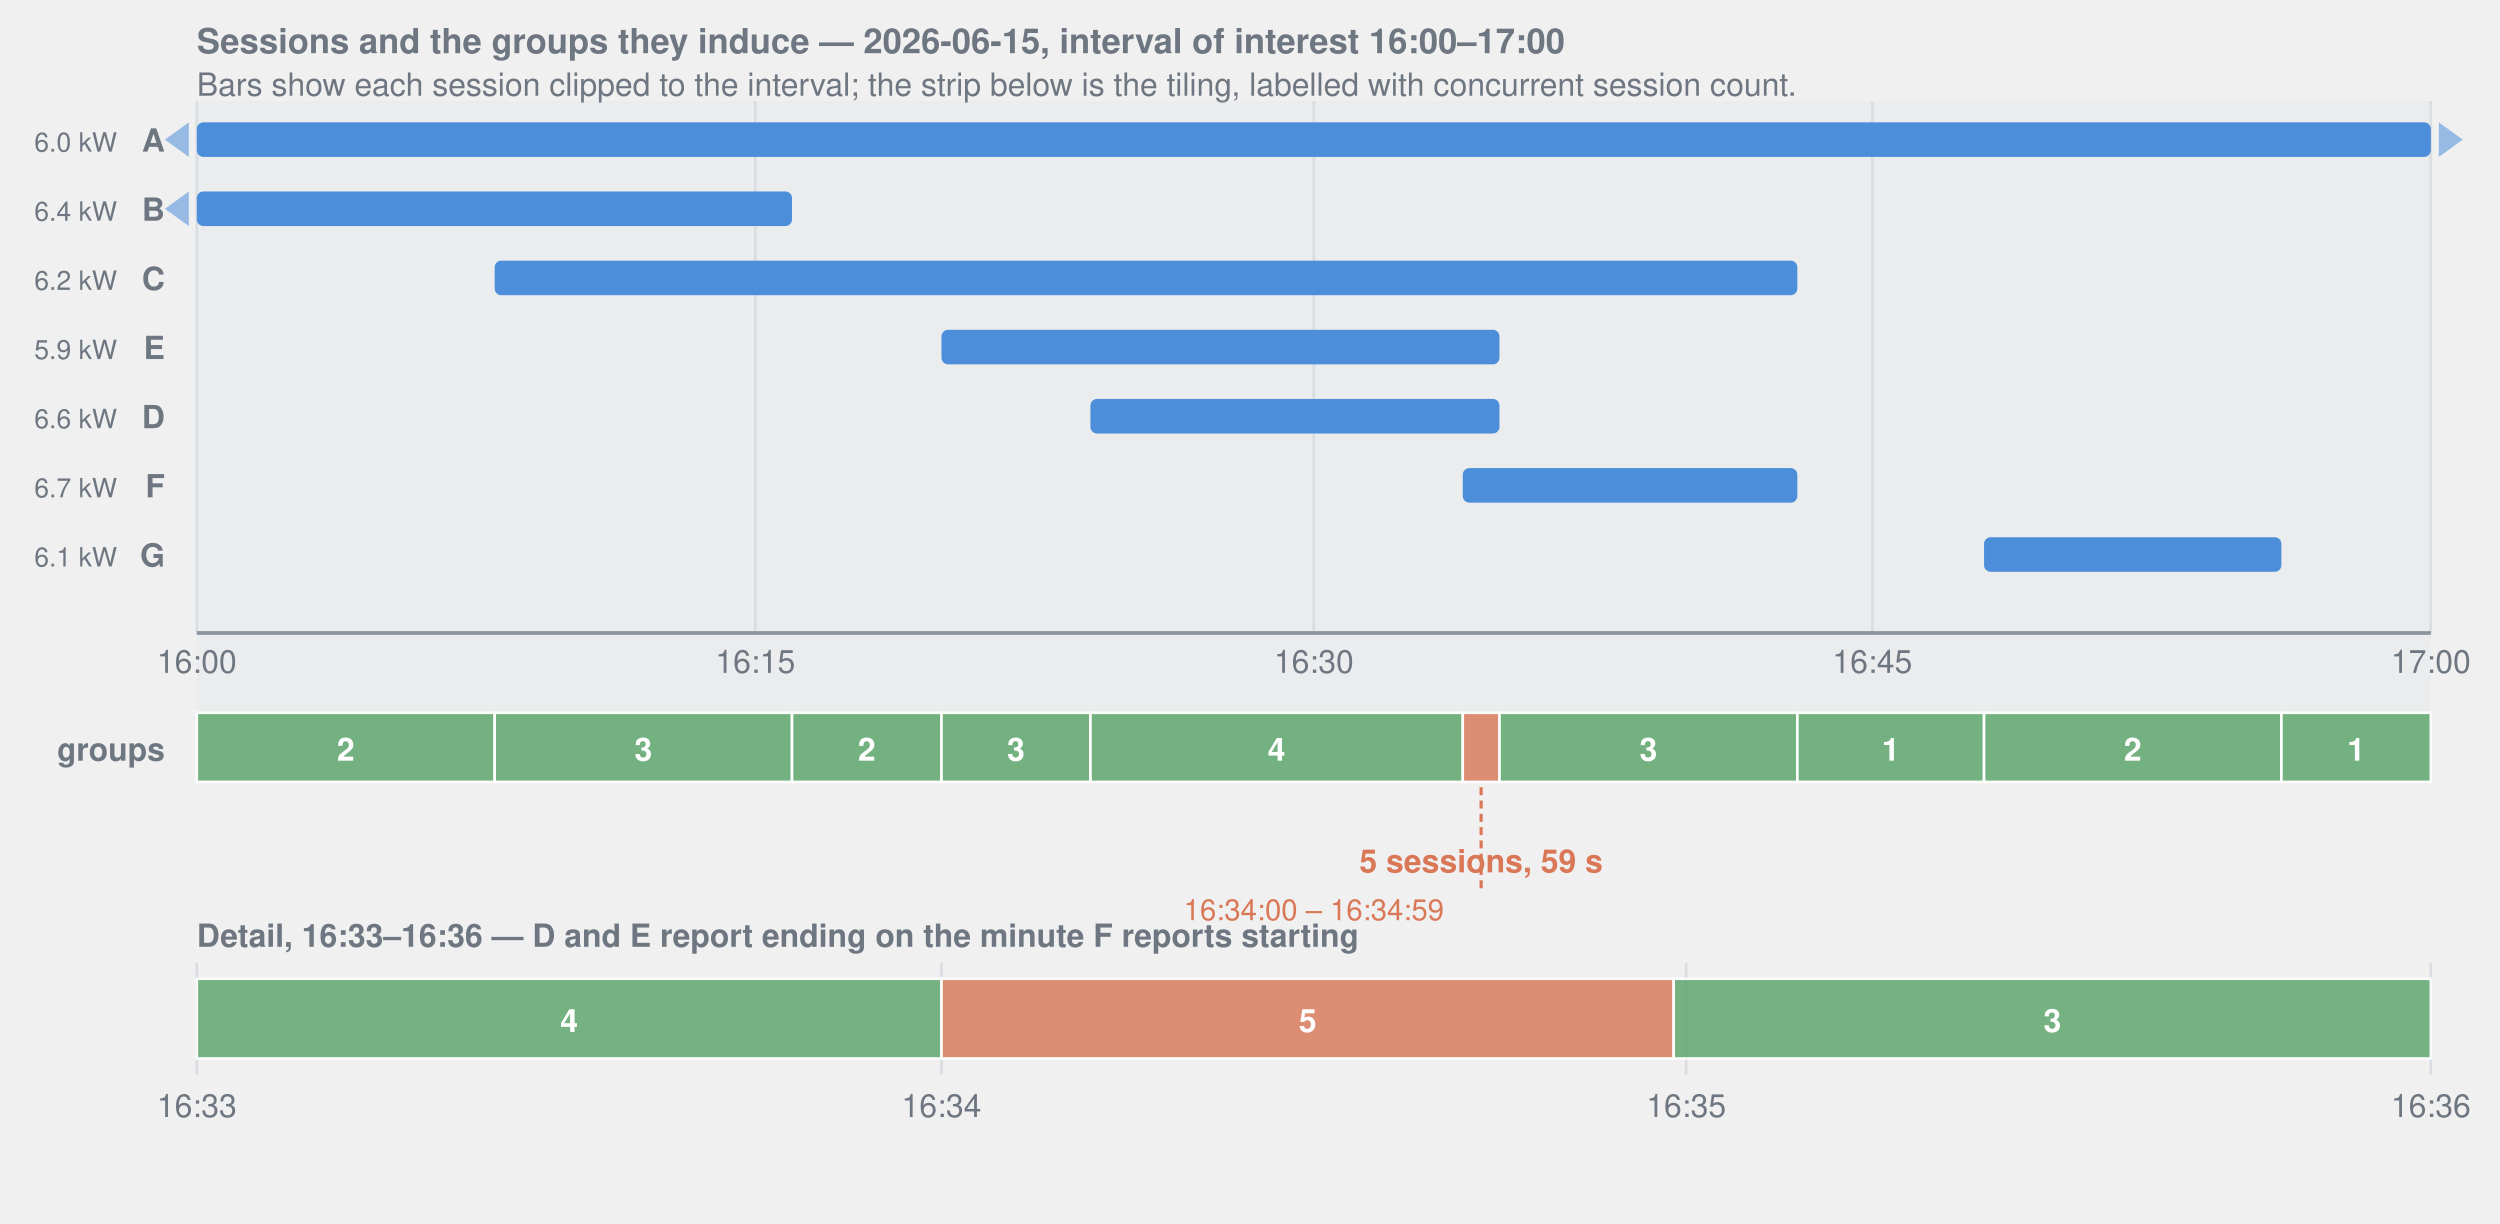
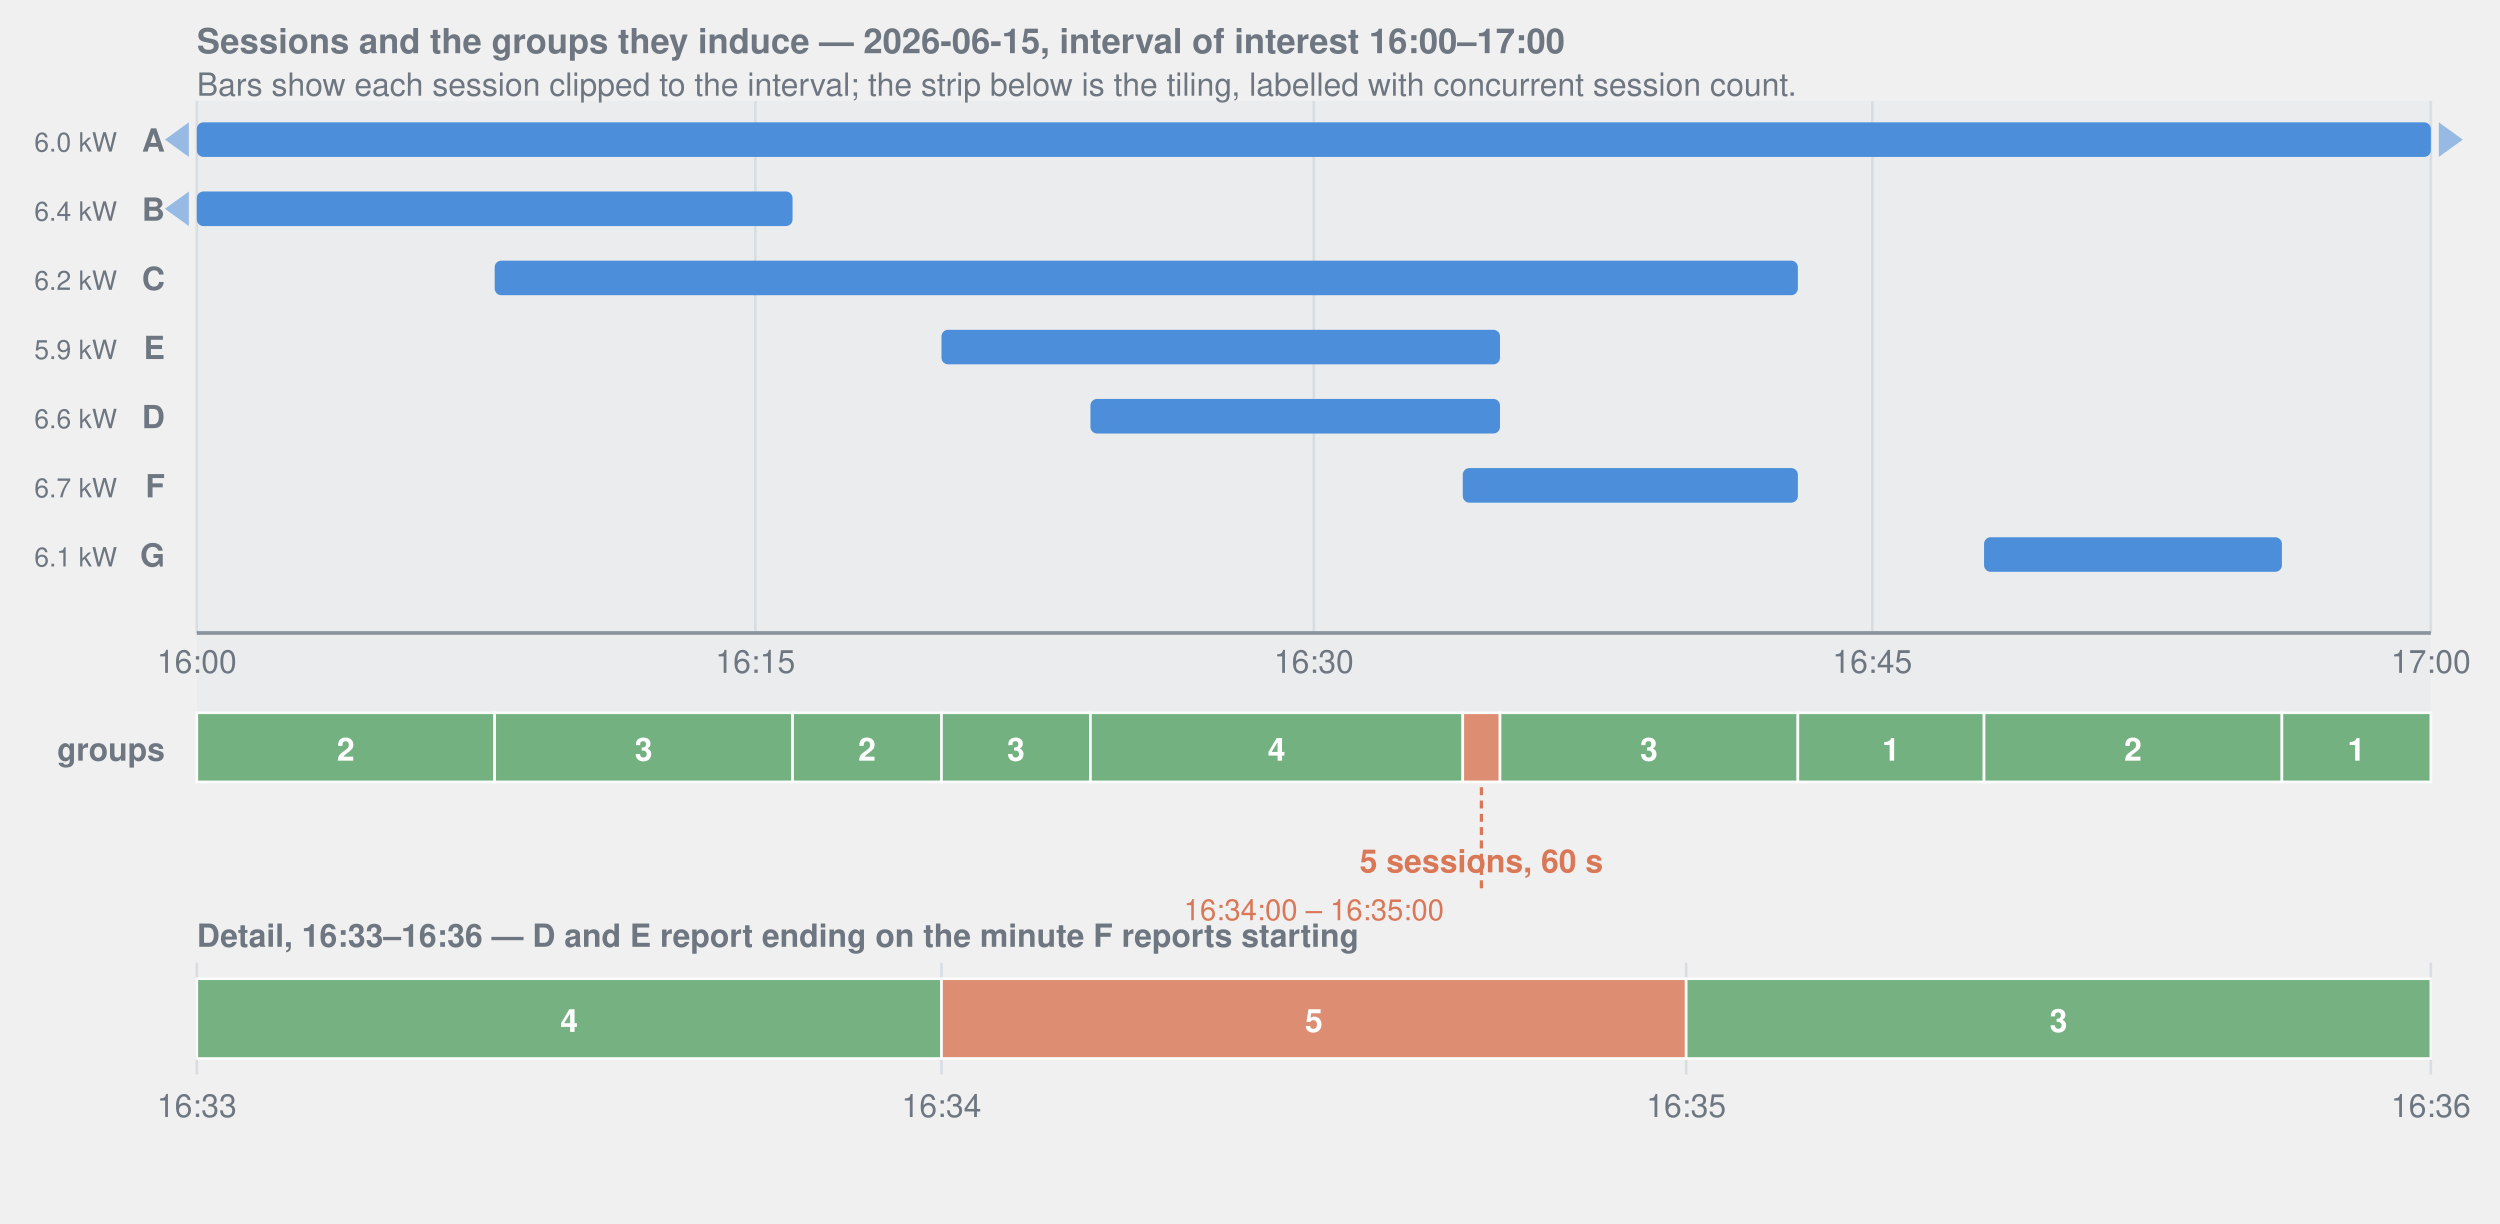
<svg xmlns="http://www.w3.org/2000/svg" viewBox="0 0 940 460" width="940" height="460" font-family="ui-sans-serif,-apple-system,Segoe UI,Helvetica,Arial,sans-serif" font-size="12">
  <text x="74" y="20" font-size="13" font-weight="600" fill="#6e7781">Sessions and the groups they induce — 2026-06-15, interval of interest 16:00–17:00</text>
  <text x="74" y="36" fill="#6e7781">Bars show each session clipped to the interval; the strip below is the tiling, labelled with concurrent session count.</text>
  <rect x="74.0" y="38.0" width="840.0" height="256.0" fill="#c9d1d9" opacity="0.13" />
  <line x1="74.0" y1="38.0" x2="74.0" y2="238.0" stroke="#c9d1d9" stroke-width="1" opacity="0.55" />
  <text x="74.0" y="253.0" text-anchor="middle" fill="#6e7781">16:00</text>
  <line x1="284.0" y1="38.0" x2="284.0" y2="238.0" stroke="#c9d1d9" stroke-width="1" opacity="0.55" />
  <text x="284.0" y="253.0" text-anchor="middle" fill="#6e7781">16:15</text>
  <line x1="494.0" y1="38.0" x2="494.0" y2="238.0" stroke="#c9d1d9" stroke-width="1" opacity="0.55" />
  <text x="494.0" y="253.0" text-anchor="middle" fill="#6e7781">16:30</text>
  <line x1="704.0" y1="38.0" x2="704.0" y2="238.0" stroke="#c9d1d9" stroke-width="1" opacity="0.55" />
  <text x="704.0" y="253.0" text-anchor="middle" fill="#6e7781">16:45</text>
  <line x1="914.0" y1="38.0" x2="914.0" y2="238.0" stroke="#c9d1d9" stroke-width="1" opacity="0.55" />
  <text x="914.0" y="253.0" text-anchor="middle" fill="#6e7781">17:00</text>
  <text x="62" y="57" text-anchor="end" font-weight="600" fill="#6e7781">A</text>
  <text x="44" y="57" text-anchor="end" fill="#6e7781" font-size="10">6.0 kW</text>
  <rect x="74.0" y="46.0" width="840.0" height="13" fill="#4c8eda" rx="2.5" />
  <path d="M71.0,46.0 l-9,6.5 l9,6.5 z" fill="#4c8eda" opacity="0.55" />
  <path d="M917.0,46.0 l9,6.5 l-9,6.5 z" fill="#4c8eda" opacity="0.55" />
  <text x="62" y="83" text-anchor="end" font-weight="600" fill="#6e7781">B</text>
  <text x="44" y="83" text-anchor="end" fill="#6e7781" font-size="10">6.4 kW</text>
-   <rect x="74.0" y="72.0" width="223.8" height="13" fill="#4c8eda" rx="2.5" />
+   <rect x="74.0" y="72.0" width="224.0" height="13" fill="#4c8eda" rx="2.5" />
  <path d="M71.0,72.0 l-9,6.5 l9,6.5 z" fill="#4c8eda" opacity="0.55" />
  <text x="62" y="109" text-anchor="end" font-weight="600" fill="#6e7781">C</text>
  <text x="44" y="109" text-anchor="end" fill="#6e7781" font-size="10">6.2 kW</text>
-   <rect x="186.0" y="98.0" width="489.8" height="13" fill="#4c8eda" rx="2.5" />
+   <rect x="186.0" y="98.0" width="490.0" height="13" fill="#4c8eda" rx="2.5" />
  <text x="62" y="135" text-anchor="end" font-weight="600" fill="#6e7781">E</text>
  <text x="44" y="135" text-anchor="end" fill="#6e7781" font-size="10">5.9 kW</text>
-   <rect x="354.0" y="124.0" width="209.8" height="13" fill="#4c8eda" rx="2.5" />
+   <rect x="354.0" y="124.0" width="210.0" height="13" fill="#4c8eda" rx="2.5" />
  <text x="62" y="161" text-anchor="end" font-weight="600" fill="#6e7781">D</text>
  <text x="44" y="161" text-anchor="end" fill="#6e7781" font-size="10">6.6 kW</text>
-   <rect x="410.0" y="150.0" width="153.8" height="13" fill="#4c8eda" rx="2.5" />
+   <rect x="410.0" y="150.0" width="154.0" height="13" fill="#4c8eda" rx="2.5" />
  <text x="62" y="187" text-anchor="end" font-weight="600" fill="#6e7781">F</text>
  <text x="44" y="187" text-anchor="end" fill="#6e7781" font-size="10">6.7 kW</text>
-   <rect x="550.0" y="176.0" width="125.8" height="13" fill="#4c8eda" rx="2.5" />
+   <rect x="550.0" y="176.0" width="126.0" height="13" fill="#4c8eda" rx="2.5" />
  <text x="62" y="213" text-anchor="end" font-weight="600" fill="#6e7781">G</text>
  <text x="44" y="213" text-anchor="end" fill="#6e7781" font-size="10">6.1 kW</text>
-   <rect x="746.0" y="202.0" width="111.8" height="13" fill="#4c8eda" rx="2.5" />
+   <rect x="746.0" y="202.0" width="112.0" height="13" fill="#4c8eda" rx="2.5" />
  <line x1="74.0" y1="238.0" x2="914.0" y2="238.0" stroke="#8b949e" stroke-width="1.4" />
  <rect x="74.0" y="268" width="112.0" height="26" fill="#5aa469" opacity="0.82" stroke="#ffffff" stroke-width="1" />
  <text x="130.0" y="286" text-anchor="middle" fill="#ffffff" font-weight="600">2</text>
-   <rect x="186.0" y="268" width="111.8" height="26" fill="#5aa469" opacity="0.82" stroke="#ffffff" stroke-width="1" />
-   <text x="241.9" y="286" text-anchor="middle" fill="#ffffff" font-weight="600">3</text>
-   <rect x="297.8" y="268" width="56.2" height="26" fill="#5aa469" opacity="0.82" stroke="#ffffff" stroke-width="1" />
-   <text x="325.9" y="286" text-anchor="middle" fill="#ffffff" font-weight="600">2</text>
+   <rect x="186.0" y="268" width="112.0" height="26" fill="#5aa469" opacity="0.82" stroke="#ffffff" stroke-width="1" />
+   <text x="242.0" y="286" text-anchor="middle" fill="#ffffff" font-weight="600">3</text>
+   <rect x="298.0" y="268" width="56.0" height="26" fill="#5aa469" opacity="0.82" stroke="#ffffff" stroke-width="1" />
+   <text x="326.0" y="286" text-anchor="middle" fill="#ffffff" font-weight="600">2</text>
  <rect x="354.0" y="268" width="56.0" height="26" fill="#5aa469" opacity="0.82" stroke="#ffffff" stroke-width="1" />
  <text x="382.0" y="286" text-anchor="middle" fill="#ffffff" font-weight="600">3</text>
  <rect x="410.0" y="268" width="140.0" height="26" fill="#5aa469" opacity="0.82" stroke="#ffffff" stroke-width="1" />
  <text x="480.0" y="286" text-anchor="middle" fill="#ffffff" font-weight="600">4</text>
-   <rect x="550.0" y="268" width="13.8" height="26" fill="#d97757" opacity="0.82" stroke="#ffffff" stroke-width="1" />
-   <rect x="563.8" y="268" width="112.0" height="26" fill="#5aa469" opacity="0.82" stroke="#ffffff" stroke-width="1" />
-   <text x="619.8" y="286" text-anchor="middle" fill="#ffffff" font-weight="600">3</text>
-   <rect x="675.8" y="268" width="70.2" height="26" fill="#5aa469" opacity="0.82" stroke="#ffffff" stroke-width="1" />
-   <text x="710.9" y="286" text-anchor="middle" fill="#ffffff" font-weight="600">1</text>
-   <rect x="746.0" y="268" width="111.8" height="26" fill="#5aa469" opacity="0.82" stroke="#ffffff" stroke-width="1" />
-   <text x="801.9" y="286" text-anchor="middle" fill="#ffffff" font-weight="600">2</text>
-   <rect x="857.8" y="268" width="56.2" height="26" fill="#5aa469" opacity="0.82" stroke="#ffffff" stroke-width="1" />
-   <text x="885.9" y="286" text-anchor="middle" fill="#ffffff" font-weight="600">1</text>
+   <rect x="550.0" y="268" width="14.0" height="26" fill="#d97757" opacity="0.82" stroke="#ffffff" stroke-width="1" />
+   <rect x="564.0" y="268" width="112.0" height="26" fill="#5aa469" opacity="0.82" stroke="#ffffff" stroke-width="1" />
+   <text x="620.0" y="286" text-anchor="middle" fill="#ffffff" font-weight="600">3</text>
+   <rect x="676.0" y="268" width="70.0" height="26" fill="#5aa469" opacity="0.82" stroke="#ffffff" stroke-width="1" />
+   <text x="711.0" y="286" text-anchor="middle" fill="#ffffff" font-weight="600">1</text>
+   <rect x="746.0" y="268" width="112.0" height="26" fill="#5aa469" opacity="0.82" stroke="#ffffff" stroke-width="1" />
+   <text x="802.0" y="286" text-anchor="middle" fill="#ffffff" font-weight="600">2</text>
+   <rect x="858.0" y="268" width="56.0" height="26" fill="#5aa469" opacity="0.82" stroke="#ffffff" stroke-width="1" />
+   <text x="886.0" y="286" text-anchor="middle" fill="#ffffff" font-weight="600">1</text>
  <text x="62" y="286" text-anchor="end" font-weight="600" fill="#6e7781">groups</text>
-   <line x1="556.9" y1="296.0" x2="556.9" y2="334.0" stroke="#d97757" stroke-width="1.2" stroke-dasharray="3 2" />
-   <text x="556.9" y="328.0" text-anchor="middle" fill="#d97757" font-weight="600">5 sessions, 59 s</text>
+   <line x1="557.0" y1="296.0" x2="557.0" y2="334.0" stroke="#d97757" stroke-width="1.2" stroke-dasharray="3 2" />
+   <text x="557.0" y="328.0" text-anchor="middle" fill="#d97757" font-weight="600">5 sessions, 60 s</text>
  <text x="74" y="356" font-weight="600" fill="#6e7781">Detail, 16:33–16:36 — D and E report ending on the minute F reports starting</text>
  <line x1="74.0" y1="362.0" x2="74.0" y2="404.0" stroke="#c9d1d9" stroke-width="1" opacity="0.6" />
  <text x="74.0" y="420.0" text-anchor="middle" fill="#6e7781">16:33</text>
  <line x1="354.0" y1="362.0" x2="354.0" y2="404.0" stroke="#c9d1d9" stroke-width="1" opacity="0.6" />
  <text x="354.0" y="420.0" text-anchor="middle" fill="#6e7781">16:34</text>
  <line x1="634.0" y1="362.0" x2="634.0" y2="404.0" stroke="#c9d1d9" stroke-width="1" opacity="0.6" />
  <text x="634.0" y="420.0" text-anchor="middle" fill="#6e7781">16:35</text>
  <line x1="914.0" y1="362.0" x2="914.0" y2="404.0" stroke="#c9d1d9" stroke-width="1" opacity="0.6" />
  <text x="914.0" y="420.0" text-anchor="middle" fill="#6e7781">16:36</text>
  <rect x="74.0" y="368" width="280.0" height="30" fill="#5aa469" opacity="0.82" stroke="#ffffff" stroke-width="1" />
  <text x="214.0" y="388" text-anchor="middle" fill="#ffffff" font-weight="600">4</text>
-   <rect x="354.0" y="368" width="275.3" height="30" fill="#d97757" opacity="0.82" stroke="#ffffff" stroke-width="1" />
-   <text x="491.7" y="388" text-anchor="middle" fill="#ffffff" font-weight="600">5</text>
-   <rect x="629.3" y="368" width="284.7" height="30" fill="#5aa469" opacity="0.82" stroke="#ffffff" stroke-width="1" />
-   <text x="771.7" y="388" text-anchor="middle" fill="#ffffff" font-weight="600">3</text>
-   <text x="494.0" y="346.0" text-anchor="middle" fill="#d97757" font-size="11">16:34:00 – 16:34:59</text>
+   <rect x="354.0" y="368" width="280.0" height="30" fill="#d97757" opacity="0.82" stroke="#ffffff" stroke-width="1" />
+   <text x="494.0" y="388" text-anchor="middle" fill="#ffffff" font-weight="600">5</text>
+   <rect x="634.0" y="368" width="280.0" height="30" fill="#5aa469" opacity="0.82" stroke="#ffffff" stroke-width="1" />
+   <text x="774.0" y="388" text-anchor="middle" fill="#ffffff" font-weight="600">3</text>
+   <text x="494.0" y="346.0" text-anchor="middle" fill="#d97757" font-size="11">16:34:00 – 16:35:00</text>
</svg>
